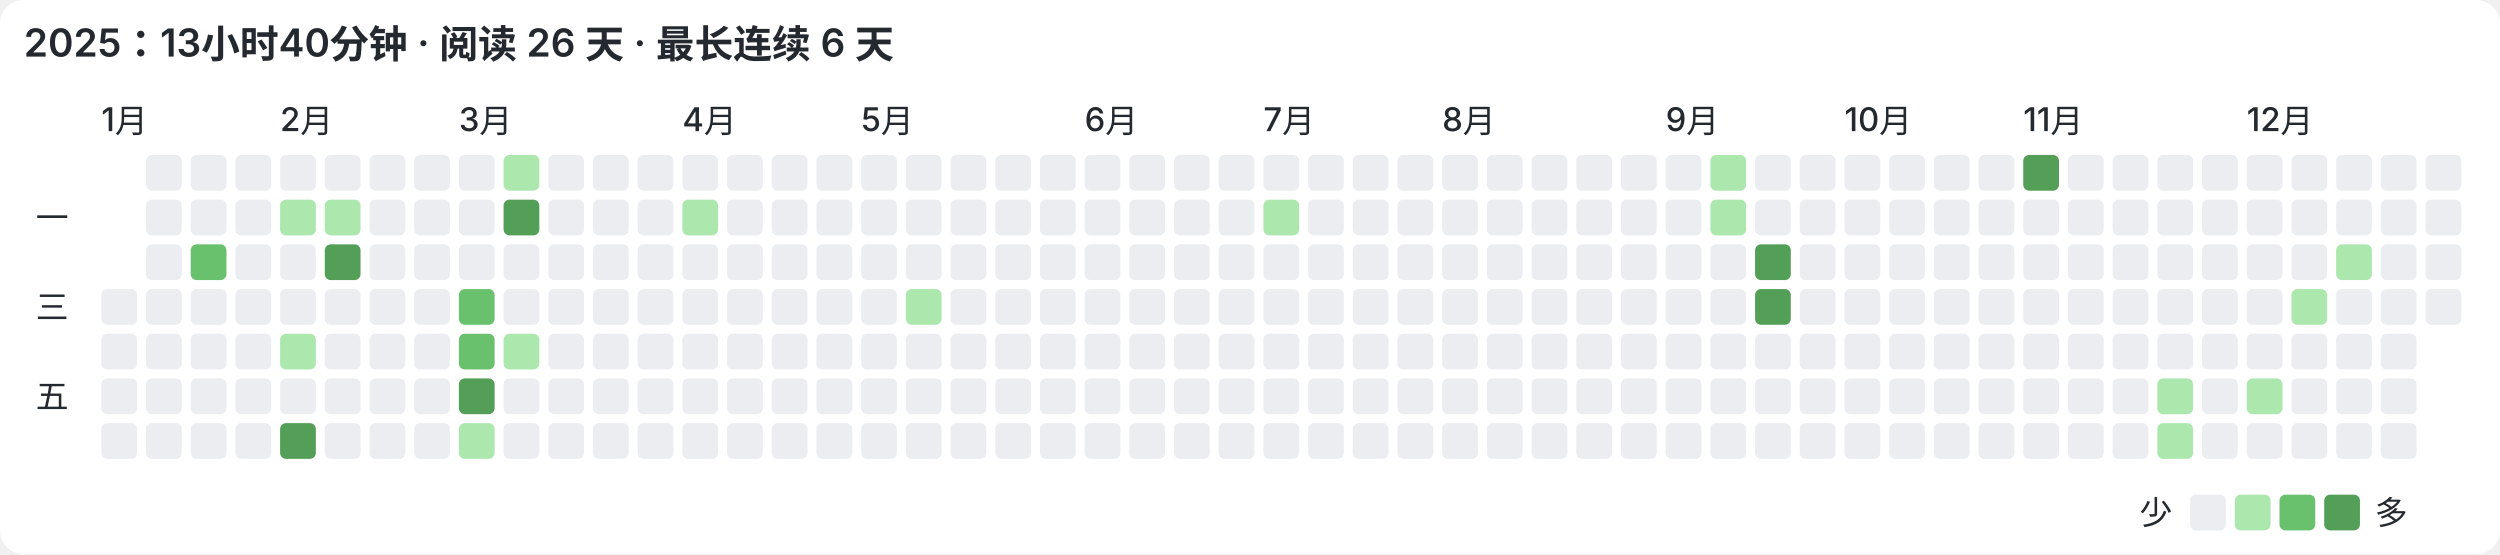
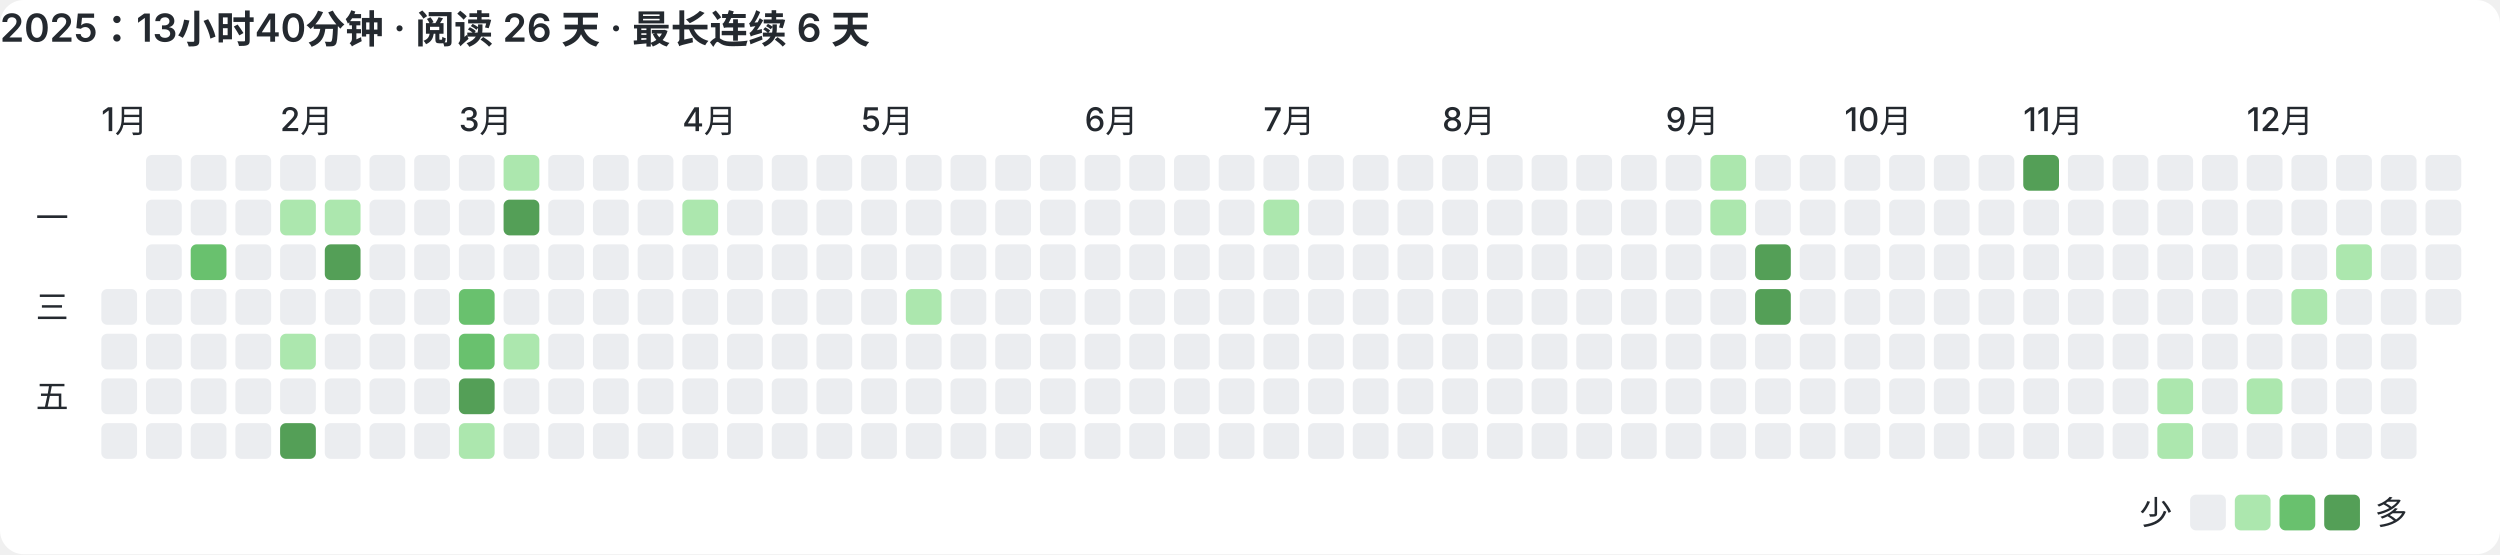
<svg xmlns="http://www.w3.org/2000/svg" width="100%" viewBox="0 0 839 186" preserveAspectRatio="xMinYMin meet" style="display:block;max-width:100%;height:auto" role="img" data-summary="2025：13小时40分钟  ·  阅读 26 天  ·  最长连续 6 天" aria-label="微信读书 · 2025">
  <rect width="100%" height="100%" rx="8" fill="#ffffff" />
  <style>
.label{font:500 11px "PingFang SC","Microsoft YaHei",-apple-system,BlinkMacSystemFont,"Segoe UI",sans-serif}
.summary{font:600 13px "PingFang SC","Microsoft YaHei",-apple-system,BlinkMacSystemFont,"Segoe UI",sans-serif}
</style>
-   <text class="summary" x="8" y="19" fill="#24292f">2025：13小时40分钟  ·  阅读 26 天  ·  最长连续 6 天</text>
+   <text class="summary" x="0" y="14" fill="#24292f">2025：13小时40分钟  ·  阅读 26 天  ·  最长连续 6 天</text>
  <text class="label" x="34" y="44" fill="#24292f">1月</text>
  <text class="label" x="94" y="44" fill="#24292f">2月</text>
  <text class="label" x="154" y="44" fill="#24292f">3月</text>
  <text class="label" x="229" y="44" fill="#24292f">4月</text>
  <text class="label" x="289" y="44" fill="#24292f">5月</text>
  <text class="label" x="364" y="44" fill="#24292f">6月</text>
  <text class="label" x="424" y="44" fill="#24292f">7月</text>
  <text class="label" x="484" y="44" fill="#24292f">8月</text>
  <text class="label" x="559" y="44" fill="#24292f">9月</text>
  <text class="label" x="619" y="44" fill="#24292f">10月</text>
  <text class="label" x="679" y="44" fill="#24292f">11月</text>
  <text class="label" x="754" y="44" fill="#24292f">12月</text>
  <text class="label" x="12" y="77" fill="#24292f">一</text>
  <text class="label" x="12" y="107" fill="#24292f">三</text>
  <text class="label" x="12" y="137" fill="#24292f">五</text>
  <rect x="34" y="97" width="12" height="12" rx="2" fill="#ebedf0" data-date="2025-01-01" data-seconds="0">
</rect>
  <rect x="34" y="112" width="12" height="12" rx="2" fill="#ebedf0" data-date="2025-01-02" data-seconds="0">
</rect>
  <rect x="34" y="127" width="12" height="12" rx="2" fill="#ebedf0" data-date="2025-01-03" data-seconds="0">
</rect>
  <rect x="34" y="142" width="12" height="12" rx="2" fill="#ebedf0" data-date="2025-01-04" data-seconds="0">
</rect>
  <rect x="49" y="52" width="12" height="12" rx="2" fill="#ebedf0" data-date="2025-01-05" data-seconds="0">
</rect>
  <rect x="49" y="67" width="12" height="12" rx="2" fill="#ebedf0" data-date="2025-01-06" data-seconds="0">
</rect>
  <rect x="49" y="82" width="12" height="12" rx="2" fill="#ebedf0" data-date="2025-01-07" data-seconds="0">
</rect>
  <rect x="49" y="97" width="12" height="12" rx="2" fill="#ebedf0" data-date="2025-01-08" data-seconds="0">
</rect>
  <rect x="49" y="112" width="12" height="12" rx="2" fill="#ebedf0" data-date="2025-01-09" data-seconds="0">
</rect>
  <rect x="49" y="127" width="12" height="12" rx="2" fill="#ebedf0" data-date="2025-01-10" data-seconds="0">
</rect>
  <rect x="49" y="142" width="12" height="12" rx="2" fill="#ebedf0" data-date="2025-01-11" data-seconds="0">
</rect>
  <rect x="64" y="52" width="12" height="12" rx="2" fill="#ebedf0" data-date="2025-01-12" data-seconds="0">
</rect>
  <rect x="64" y="67" width="12" height="12" rx="2" fill="#ebedf0" data-date="2025-01-13" data-seconds="0">
</rect>
  <rect x="64" y="82" width="12" height="12" rx="2" fill="#69c16e" data-date="2025-01-14" data-seconds="1219">
</rect>
  <rect x="64" y="97" width="12" height="12" rx="2" fill="#ebedf0" data-date="2025-01-15" data-seconds="0">
</rect>
  <rect x="64" y="112" width="12" height="12" rx="2" fill="#ebedf0" data-date="2025-01-16" data-seconds="0">
</rect>
  <rect x="64" y="127" width="12" height="12" rx="2" fill="#ebedf0" data-date="2025-01-17" data-seconds="0">
</rect>
  <rect x="64" y="142" width="12" height="12" rx="2" fill="#ebedf0" data-date="2025-01-18" data-seconds="0">
</rect>
  <rect x="79" y="52" width="12" height="12" rx="2" fill="#ebedf0" data-date="2025-01-19" data-seconds="0">
</rect>
  <rect x="79" y="67" width="12" height="12" rx="2" fill="#ebedf0" data-date="2025-01-20" data-seconds="0">
</rect>
  <rect x="79" y="82" width="12" height="12" rx="2" fill="#ebedf0" data-date="2025-01-21" data-seconds="0">
</rect>
  <rect x="79" y="97" width="12" height="12" rx="2" fill="#ebedf0" data-date="2025-01-22" data-seconds="0">
</rect>
  <rect x="79" y="112" width="12" height="12" rx="2" fill="#ebedf0" data-date="2025-01-23" data-seconds="0">
</rect>
  <rect x="79" y="127" width="12" height="12" rx="2" fill="#ebedf0" data-date="2025-01-24" data-seconds="0">
</rect>
  <rect x="79" y="142" width="12" height="12" rx="2" fill="#ebedf0" data-date="2025-01-25" data-seconds="0">
</rect>
  <rect x="94" y="52" width="12" height="12" rx="2" fill="#ebedf0" data-date="2025-01-26" data-seconds="0">
</rect>
  <rect x="94" y="67" width="12" height="12" rx="2" fill="#ace7ae" data-date="2025-01-27" data-seconds="70">
</rect>
  <rect x="94" y="82" width="12" height="12" rx="2" fill="#ebedf0" data-date="2025-01-28" data-seconds="0">
</rect>
  <rect x="94" y="97" width="12" height="12" rx="2" fill="#ebedf0" data-date="2025-01-29" data-seconds="0">
</rect>
  <rect x="94" y="112" width="12" height="12" rx="2" fill="#ace7ae" data-date="2025-01-30" data-seconds="32">
</rect>
  <rect x="94" y="127" width="12" height="12" rx="2" fill="#ebedf0" data-date="2025-01-31" data-seconds="0">
</rect>
  <rect x="94" y="142" width="12" height="12" rx="2" fill="#549f57" data-date="2025-02-01" data-seconds="2675">
</rect>
  <rect x="109" y="52" width="12" height="12" rx="2" fill="#ebedf0" data-date="2025-02-02" data-seconds="0">
</rect>
  <rect x="109" y="67" width="12" height="12" rx="2" fill="#ace7ae" data-date="2025-02-03" data-seconds="21">
</rect>
  <rect x="109" y="82" width="12" height="12" rx="2" fill="#549f57" data-date="2025-02-04" data-seconds="1897">
</rect>
  <rect x="109" y="97" width="12" height="12" rx="2" fill="#ebedf0" data-date="2025-02-05" data-seconds="0">
</rect>
  <rect x="109" y="112" width="12" height="12" rx="2" fill="#ebedf0" data-date="2025-02-06" data-seconds="0">
</rect>
  <rect x="109" y="127" width="12" height="12" rx="2" fill="#ebedf0" data-date="2025-02-07" data-seconds="0">
</rect>
  <rect x="109" y="142" width="12" height="12" rx="2" fill="#ebedf0" data-date="2025-02-08" data-seconds="0">
</rect>
  <rect x="124" y="52" width="12" height="12" rx="2" fill="#ebedf0" data-date="2025-02-09" data-seconds="0">
</rect>
  <rect x="124" y="67" width="12" height="12" rx="2" fill="#ebedf0" data-date="2025-02-10" data-seconds="0">
</rect>
  <rect x="124" y="82" width="12" height="12" rx="2" fill="#ebedf0" data-date="2025-02-11" data-seconds="0">
</rect>
  <rect x="124" y="97" width="12" height="12" rx="2" fill="#ebedf0" data-date="2025-02-12" data-seconds="0">
</rect>
  <rect x="124" y="112" width="12" height="12" rx="2" fill="#ebedf0" data-date="2025-02-13" data-seconds="0">
</rect>
  <rect x="124" y="127" width="12" height="12" rx="2" fill="#ebedf0" data-date="2025-02-14" data-seconds="0">
</rect>
  <rect x="124" y="142" width="12" height="12" rx="2" fill="#ebedf0" data-date="2025-02-15" data-seconds="0">
</rect>
  <rect x="139" y="52" width="12" height="12" rx="2" fill="#ebedf0" data-date="2025-02-16" data-seconds="0">
</rect>
  <rect x="139" y="67" width="12" height="12" rx="2" fill="#ebedf0" data-date="2025-02-17" data-seconds="0">
</rect>
  <rect x="139" y="82" width="12" height="12" rx="2" fill="#ebedf0" data-date="2025-02-18" data-seconds="0">
</rect>
  <rect x="139" y="97" width="12" height="12" rx="2" fill="#ebedf0" data-date="2025-02-19" data-seconds="0">
</rect>
  <rect x="139" y="112" width="12" height="12" rx="2" fill="#ebedf0" data-date="2025-02-20" data-seconds="0">
</rect>
  <rect x="139" y="127" width="12" height="12" rx="2" fill="#ebedf0" data-date="2025-02-21" data-seconds="0">
</rect>
  <rect x="139" y="142" width="12" height="12" rx="2" fill="#ebedf0" data-date="2025-02-22" data-seconds="0">
</rect>
  <rect x="154" y="52" width="12" height="12" rx="2" fill="#ebedf0" data-date="2025-02-23" data-seconds="0">
</rect>
  <rect x="154" y="67" width="12" height="12" rx="2" fill="#ebedf0" data-date="2025-02-24" data-seconds="0">
</rect>
  <rect x="154" y="82" width="12" height="12" rx="2" fill="#ebedf0" data-date="2025-02-25" data-seconds="0">
</rect>
  <rect x="154" y="97" width="12" height="12" rx="2" fill="#69c16e" data-date="2025-02-26" data-seconds="1454">
</rect>
  <rect x="154" y="112" width="12" height="12" rx="2" fill="#69c16e" data-date="2025-02-27" data-seconds="865">
</rect>
  <rect x="154" y="127" width="12" height="12" rx="2" fill="#549f57" data-date="2025-02-28" data-seconds="4339">
</rect>
  <rect x="154" y="142" width="12" height="12" rx="2" fill="#ace7ae" data-date="2025-03-01" data-seconds="10">
</rect>
  <rect x="169" y="52" width="12" height="12" rx="2" fill="#ace7ae" data-date="2025-03-02" data-seconds="4">
</rect>
  <rect x="169" y="67" width="12" height="12" rx="2" fill="#549f57" data-date="2025-03-03" data-seconds="3177">
</rect>
  <rect x="169" y="82" width="12" height="12" rx="2" fill="#ebedf0" data-date="2025-03-04" data-seconds="0">
</rect>
  <rect x="169" y="97" width="12" height="12" rx="2" fill="#ebedf0" data-date="2025-03-05" data-seconds="0">
</rect>
  <rect x="169" y="112" width="12" height="12" rx="2" fill="#ace7ae" data-date="2025-03-06" data-seconds="66">
</rect>
  <rect x="169" y="127" width="12" height="12" rx="2" fill="#ebedf0" data-date="2025-03-07" data-seconds="0">
</rect>
  <rect x="169" y="142" width="12" height="12" rx="2" fill="#ebedf0" data-date="2025-03-08" data-seconds="0">
</rect>
  <rect x="184" y="52" width="12" height="12" rx="2" fill="#ebedf0" data-date="2025-03-09" data-seconds="0">
</rect>
  <rect x="184" y="67" width="12" height="12" rx="2" fill="#ebedf0" data-date="2025-03-10" data-seconds="0">
</rect>
  <rect x="184" y="82" width="12" height="12" rx="2" fill="#ebedf0" data-date="2025-03-11" data-seconds="0">
</rect>
  <rect x="184" y="97" width="12" height="12" rx="2" fill="#ebedf0" data-date="2025-03-12" data-seconds="0">
</rect>
  <rect x="184" y="112" width="12" height="12" rx="2" fill="#ebedf0" data-date="2025-03-13" data-seconds="0">
</rect>
  <rect x="184" y="127" width="12" height="12" rx="2" fill="#ebedf0" data-date="2025-03-14" data-seconds="0">
</rect>
  <rect x="184" y="142" width="12" height="12" rx="2" fill="#ebedf0" data-date="2025-03-15" data-seconds="0">
</rect>
  <rect x="199" y="52" width="12" height="12" rx="2" fill="#ebedf0" data-date="2025-03-16" data-seconds="0">
</rect>
  <rect x="199" y="67" width="12" height="12" rx="2" fill="#ebedf0" data-date="2025-03-17" data-seconds="0">
</rect>
  <rect x="199" y="82" width="12" height="12" rx="2" fill="#ebedf0" data-date="2025-03-18" data-seconds="0">
</rect>
  <rect x="199" y="97" width="12" height="12" rx="2" fill="#ebedf0" data-date="2025-03-19" data-seconds="0">
</rect>
  <rect x="199" y="112" width="12" height="12" rx="2" fill="#ebedf0" data-date="2025-03-20" data-seconds="0">
</rect>
  <rect x="199" y="127" width="12" height="12" rx="2" fill="#ebedf0" data-date="2025-03-21" data-seconds="0">
</rect>
  <rect x="199" y="142" width="12" height="12" rx="2" fill="#ebedf0" data-date="2025-03-22" data-seconds="0">
</rect>
  <rect x="214" y="52" width="12" height="12" rx="2" fill="#ebedf0" data-date="2025-03-23" data-seconds="0">
</rect>
  <rect x="214" y="67" width="12" height="12" rx="2" fill="#ebedf0" data-date="2025-03-24" data-seconds="0">
</rect>
  <rect x="214" y="82" width="12" height="12" rx="2" fill="#ebedf0" data-date="2025-03-25" data-seconds="0">
</rect>
  <rect x="214" y="97" width="12" height="12" rx="2" fill="#ebedf0" data-date="2025-03-26" data-seconds="0">
</rect>
  <rect x="214" y="112" width="12" height="12" rx="2" fill="#ebedf0" data-date="2025-03-27" data-seconds="0">
</rect>
  <rect x="214" y="127" width="12" height="12" rx="2" fill="#ebedf0" data-date="2025-03-28" data-seconds="0">
</rect>
  <rect x="214" y="142" width="12" height="12" rx="2" fill="#ebedf0" data-date="2025-03-29" data-seconds="0">
</rect>
  <rect x="229" y="52" width="12" height="12" rx="2" fill="#ebedf0" data-date="2025-03-30" data-seconds="0">
</rect>
  <rect x="229" y="67" width="12" height="12" rx="2" fill="#ace7ae" data-date="2025-03-31" data-seconds="29">
</rect>
  <rect x="229" y="82" width="12" height="12" rx="2" fill="#ebedf0" data-date="2025-04-01" data-seconds="0">
</rect>
  <rect x="229" y="97" width="12" height="12" rx="2" fill="#ebedf0" data-date="2025-04-02" data-seconds="0">
</rect>
  <rect x="229" y="112" width="12" height="12" rx="2" fill="#ebedf0" data-date="2025-04-03" data-seconds="0">
</rect>
  <rect x="229" y="127" width="12" height="12" rx="2" fill="#ebedf0" data-date="2025-04-04" data-seconds="0">
</rect>
  <rect x="229" y="142" width="12" height="12" rx="2" fill="#ebedf0" data-date="2025-04-05" data-seconds="0">
</rect>
  <rect x="244" y="52" width="12" height="12" rx="2" fill="#ebedf0" data-date="2025-04-06" data-seconds="0">
</rect>
  <rect x="244" y="67" width="12" height="12" rx="2" fill="#ebedf0" data-date="2025-04-07" data-seconds="0">
</rect>
  <rect x="244" y="82" width="12" height="12" rx="2" fill="#ebedf0" data-date="2025-04-08" data-seconds="0">
</rect>
  <rect x="244" y="97" width="12" height="12" rx="2" fill="#ebedf0" data-date="2025-04-09" data-seconds="0">
</rect>
  <rect x="244" y="112" width="12" height="12" rx="2" fill="#ebedf0" data-date="2025-04-10" data-seconds="0">
</rect>
  <rect x="244" y="127" width="12" height="12" rx="2" fill="#ebedf0" data-date="2025-04-11" data-seconds="0">
</rect>
  <rect x="244" y="142" width="12" height="12" rx="2" fill="#ebedf0" data-date="2025-04-12" data-seconds="0">
</rect>
  <rect x="259" y="52" width="12" height="12" rx="2" fill="#ebedf0" data-date="2025-04-13" data-seconds="0">
</rect>
  <rect x="259" y="67" width="12" height="12" rx="2" fill="#ebedf0" data-date="2025-04-14" data-seconds="0">
</rect>
  <rect x="259" y="82" width="12" height="12" rx="2" fill="#ebedf0" data-date="2025-04-15" data-seconds="0">
</rect>
  <rect x="259" y="97" width="12" height="12" rx="2" fill="#ebedf0" data-date="2025-04-16" data-seconds="0">
</rect>
  <rect x="259" y="112" width="12" height="12" rx="2" fill="#ebedf0" data-date="2025-04-17" data-seconds="0">
</rect>
  <rect x="259" y="127" width="12" height="12" rx="2" fill="#ebedf0" data-date="2025-04-18" data-seconds="0">
</rect>
  <rect x="259" y="142" width="12" height="12" rx="2" fill="#ebedf0" data-date="2025-04-19" data-seconds="0">
</rect>
  <rect x="274" y="52" width="12" height="12" rx="2" fill="#ebedf0" data-date="2025-04-20" data-seconds="0">
</rect>
  <rect x="274" y="67" width="12" height="12" rx="2" fill="#ebedf0" data-date="2025-04-21" data-seconds="0">
</rect>
  <rect x="274" y="82" width="12" height="12" rx="2" fill="#ebedf0" data-date="2025-04-22" data-seconds="0">
</rect>
  <rect x="274" y="97" width="12" height="12" rx="2" fill="#ebedf0" data-date="2025-04-23" data-seconds="0">
</rect>
  <rect x="274" y="112" width="12" height="12" rx="2" fill="#ebedf0" data-date="2025-04-24" data-seconds="0">
</rect>
  <rect x="274" y="127" width="12" height="12" rx="2" fill="#ebedf0" data-date="2025-04-25" data-seconds="0">
</rect>
  <rect x="274" y="142" width="12" height="12" rx="2" fill="#ebedf0" data-date="2025-04-26" data-seconds="0">
</rect>
  <rect x="289" y="52" width="12" height="12" rx="2" fill="#ebedf0" data-date="2025-04-27" data-seconds="0">
</rect>
  <rect x="289" y="67" width="12" height="12" rx="2" fill="#ebedf0" data-date="2025-04-28" data-seconds="0">
</rect>
  <rect x="289" y="82" width="12" height="12" rx="2" fill="#ebedf0" data-date="2025-04-29" data-seconds="0">
</rect>
  <rect x="289" y="97" width="12" height="12" rx="2" fill="#ebedf0" data-date="2025-04-30" data-seconds="0">
</rect>
  <rect x="289" y="112" width="12" height="12" rx="2" fill="#ebedf0" data-date="2025-05-01" data-seconds="0">
</rect>
  <rect x="289" y="127" width="12" height="12" rx="2" fill="#ebedf0" data-date="2025-05-02" data-seconds="0">
</rect>
  <rect x="289" y="142" width="12" height="12" rx="2" fill="#ebedf0" data-date="2025-05-03" data-seconds="0">
</rect>
  <rect x="304" y="52" width="12" height="12" rx="2" fill="#ebedf0" data-date="2025-05-04" data-seconds="0">
</rect>
  <rect x="304" y="67" width="12" height="12" rx="2" fill="#ebedf0" data-date="2025-05-05" data-seconds="0">
</rect>
  <rect x="304" y="82" width="12" height="12" rx="2" fill="#ebedf0" data-date="2025-05-06" data-seconds="0">
</rect>
  <rect x="304" y="97" width="12" height="12" rx="2" fill="#ace7ae" data-date="2025-05-07" data-seconds="5">
</rect>
  <rect x="304" y="112" width="12" height="12" rx="2" fill="#ebedf0" data-date="2025-05-08" data-seconds="0">
</rect>
  <rect x="304" y="127" width="12" height="12" rx="2" fill="#ebedf0" data-date="2025-05-09" data-seconds="0">
</rect>
  <rect x="304" y="142" width="12" height="12" rx="2" fill="#ebedf0" data-date="2025-05-10" data-seconds="0">
</rect>
  <rect x="319" y="52" width="12" height="12" rx="2" fill="#ebedf0" data-date="2025-05-11" data-seconds="0">
</rect>
  <rect x="319" y="67" width="12" height="12" rx="2" fill="#ebedf0" data-date="2025-05-12" data-seconds="0">
</rect>
  <rect x="319" y="82" width="12" height="12" rx="2" fill="#ebedf0" data-date="2025-05-13" data-seconds="0">
</rect>
  <rect x="319" y="97" width="12" height="12" rx="2" fill="#ebedf0" data-date="2025-05-14" data-seconds="0">
</rect>
  <rect x="319" y="112" width="12" height="12" rx="2" fill="#ebedf0" data-date="2025-05-15" data-seconds="0">
</rect>
  <rect x="319" y="127" width="12" height="12" rx="2" fill="#ebedf0" data-date="2025-05-16" data-seconds="0">
</rect>
  <rect x="319" y="142" width="12" height="12" rx="2" fill="#ebedf0" data-date="2025-05-17" data-seconds="0">
</rect>
  <rect x="334" y="52" width="12" height="12" rx="2" fill="#ebedf0" data-date="2025-05-18" data-seconds="0">
</rect>
  <rect x="334" y="67" width="12" height="12" rx="2" fill="#ebedf0" data-date="2025-05-19" data-seconds="0">
</rect>
  <rect x="334" y="82" width="12" height="12" rx="2" fill="#ebedf0" data-date="2025-05-20" data-seconds="0">
</rect>
  <rect x="334" y="97" width="12" height="12" rx="2" fill="#ebedf0" data-date="2025-05-21" data-seconds="0">
</rect>
  <rect x="334" y="112" width="12" height="12" rx="2" fill="#ebedf0" data-date="2025-05-22" data-seconds="0">
</rect>
  <rect x="334" y="127" width="12" height="12" rx="2" fill="#ebedf0" data-date="2025-05-23" data-seconds="0">
</rect>
  <rect x="334" y="142" width="12" height="12" rx="2" fill="#ebedf0" data-date="2025-05-24" data-seconds="0">
</rect>
  <rect x="349" y="52" width="12" height="12" rx="2" fill="#ebedf0" data-date="2025-05-25" data-seconds="0">
</rect>
  <rect x="349" y="67" width="12" height="12" rx="2" fill="#ebedf0" data-date="2025-05-26" data-seconds="0">
</rect>
  <rect x="349" y="82" width="12" height="12" rx="2" fill="#ebedf0" data-date="2025-05-27" data-seconds="0">
</rect>
  <rect x="349" y="97" width="12" height="12" rx="2" fill="#ebedf0" data-date="2025-05-28" data-seconds="0">
</rect>
  <rect x="349" y="112" width="12" height="12" rx="2" fill="#ebedf0" data-date="2025-05-29" data-seconds="0">
</rect>
  <rect x="349" y="127" width="12" height="12" rx="2" fill="#ebedf0" data-date="2025-05-30" data-seconds="0">
</rect>
  <rect x="349" y="142" width="12" height="12" rx="2" fill="#ebedf0" data-date="2025-05-31" data-seconds="0">
</rect>
  <rect x="364" y="52" width="12" height="12" rx="2" fill="#ebedf0" data-date="2025-06-01" data-seconds="0">
</rect>
  <rect x="364" y="67" width="12" height="12" rx="2" fill="#ebedf0" data-date="2025-06-02" data-seconds="0">
</rect>
  <rect x="364" y="82" width="12" height="12" rx="2" fill="#ebedf0" data-date="2025-06-03" data-seconds="0">
</rect>
  <rect x="364" y="97" width="12" height="12" rx="2" fill="#ebedf0" data-date="2025-06-04" data-seconds="0">
</rect>
  <rect x="364" y="112" width="12" height="12" rx="2" fill="#ebedf0" data-date="2025-06-05" data-seconds="0">
</rect>
  <rect x="364" y="127" width="12" height="12" rx="2" fill="#ebedf0" data-date="2025-06-06" data-seconds="0">
</rect>
  <rect x="364" y="142" width="12" height="12" rx="2" fill="#ebedf0" data-date="2025-06-07" data-seconds="0">
</rect>
  <rect x="379" y="52" width="12" height="12" rx="2" fill="#ebedf0" data-date="2025-06-08" data-seconds="0">
</rect>
  <rect x="379" y="67" width="12" height="12" rx="2" fill="#ebedf0" data-date="2025-06-09" data-seconds="0">
</rect>
  <rect x="379" y="82" width="12" height="12" rx="2" fill="#ebedf0" data-date="2025-06-10" data-seconds="0">
</rect>
  <rect x="379" y="97" width="12" height="12" rx="2" fill="#ebedf0" data-date="2025-06-11" data-seconds="0">
</rect>
  <rect x="379" y="112" width="12" height="12" rx="2" fill="#ebedf0" data-date="2025-06-12" data-seconds="0">
</rect>
  <rect x="379" y="127" width="12" height="12" rx="2" fill="#ebedf0" data-date="2025-06-13" data-seconds="0">
</rect>
  <rect x="379" y="142" width="12" height="12" rx="2" fill="#ebedf0" data-date="2025-06-14" data-seconds="0">
</rect>
  <rect x="394" y="52" width="12" height="12" rx="2" fill="#ebedf0" data-date="2025-06-15" data-seconds="0">
</rect>
  <rect x="394" y="67" width="12" height="12" rx="2" fill="#ebedf0" data-date="2025-06-16" data-seconds="0">
</rect>
  <rect x="394" y="82" width="12" height="12" rx="2" fill="#ebedf0" data-date="2025-06-17" data-seconds="0">
</rect>
  <rect x="394" y="97" width="12" height="12" rx="2" fill="#ebedf0" data-date="2025-06-18" data-seconds="0">
</rect>
  <rect x="394" y="112" width="12" height="12" rx="2" fill="#ebedf0" data-date="2025-06-19" data-seconds="0">
</rect>
  <rect x="394" y="127" width="12" height="12" rx="2" fill="#ebedf0" data-date="2025-06-20" data-seconds="0">
</rect>
  <rect x="394" y="142" width="12" height="12" rx="2" fill="#ebedf0" data-date="2025-06-21" data-seconds="0">
</rect>
  <rect x="409" y="52" width="12" height="12" rx="2" fill="#ebedf0" data-date="2025-06-22" data-seconds="0">
</rect>
  <rect x="409" y="67" width="12" height="12" rx="2" fill="#ebedf0" data-date="2025-06-23" data-seconds="0">
</rect>
  <rect x="409" y="82" width="12" height="12" rx="2" fill="#ebedf0" data-date="2025-06-24" data-seconds="0">
</rect>
  <rect x="409" y="97" width="12" height="12" rx="2" fill="#ebedf0" data-date="2025-06-25" data-seconds="0">
</rect>
  <rect x="409" y="112" width="12" height="12" rx="2" fill="#ebedf0" data-date="2025-06-26" data-seconds="0">
</rect>
  <rect x="409" y="127" width="12" height="12" rx="2" fill="#ebedf0" data-date="2025-06-27" data-seconds="0">
</rect>
  <rect x="409" y="142" width="12" height="12" rx="2" fill="#ebedf0" data-date="2025-06-28" data-seconds="0">
</rect>
  <rect x="424" y="52" width="12" height="12" rx="2" fill="#ebedf0" data-date="2025-06-29" data-seconds="0">
</rect>
  <rect x="424" y="67" width="12" height="12" rx="2" fill="#ace7ae" data-date="2025-06-30" data-seconds="138">
</rect>
  <rect x="424" y="82" width="12" height="12" rx="2" fill="#ebedf0" data-date="2025-07-01" data-seconds="0">
</rect>
  <rect x="424" y="97" width="12" height="12" rx="2" fill="#ebedf0" data-date="2025-07-02" data-seconds="0">
</rect>
  <rect x="424" y="112" width="12" height="12" rx="2" fill="#ebedf0" data-date="2025-07-03" data-seconds="0">
</rect>
  <rect x="424" y="127" width="12" height="12" rx="2" fill="#ebedf0" data-date="2025-07-04" data-seconds="0">
</rect>
  <rect x="424" y="142" width="12" height="12" rx="2" fill="#ebedf0" data-date="2025-07-05" data-seconds="0">
</rect>
  <rect x="439" y="52" width="12" height="12" rx="2" fill="#ebedf0" data-date="2025-07-06" data-seconds="0">
</rect>
  <rect x="439" y="67" width="12" height="12" rx="2" fill="#ebedf0" data-date="2025-07-07" data-seconds="0">
</rect>
  <rect x="439" y="82" width="12" height="12" rx="2" fill="#ebedf0" data-date="2025-07-08" data-seconds="0">
</rect>
  <rect x="439" y="97" width="12" height="12" rx="2" fill="#ebedf0" data-date="2025-07-09" data-seconds="0">
</rect>
  <rect x="439" y="112" width="12" height="12" rx="2" fill="#ebedf0" data-date="2025-07-10" data-seconds="0">
</rect>
  <rect x="439" y="127" width="12" height="12" rx="2" fill="#ebedf0" data-date="2025-07-11" data-seconds="0">
</rect>
  <rect x="439" y="142" width="12" height="12" rx="2" fill="#ebedf0" data-date="2025-07-12" data-seconds="0">
</rect>
  <rect x="454" y="52" width="12" height="12" rx="2" fill="#ebedf0" data-date="2025-07-13" data-seconds="0">
</rect>
  <rect x="454" y="67" width="12" height="12" rx="2" fill="#ebedf0" data-date="2025-07-14" data-seconds="0">
</rect>
  <rect x="454" y="82" width="12" height="12" rx="2" fill="#ebedf0" data-date="2025-07-15" data-seconds="0">
</rect>
  <rect x="454" y="97" width="12" height="12" rx="2" fill="#ebedf0" data-date="2025-07-16" data-seconds="0">
</rect>
  <rect x="454" y="112" width="12" height="12" rx="2" fill="#ebedf0" data-date="2025-07-17" data-seconds="0">
</rect>
  <rect x="454" y="127" width="12" height="12" rx="2" fill="#ebedf0" data-date="2025-07-18" data-seconds="0">
</rect>
  <rect x="454" y="142" width="12" height="12" rx="2" fill="#ebedf0" data-date="2025-07-19" data-seconds="0">
</rect>
  <rect x="469" y="52" width="12" height="12" rx="2" fill="#ebedf0" data-date="2025-07-20" data-seconds="0">
</rect>
  <rect x="469" y="67" width="12" height="12" rx="2" fill="#ebedf0" data-date="2025-07-21" data-seconds="0">
</rect>
  <rect x="469" y="82" width="12" height="12" rx="2" fill="#ebedf0" data-date="2025-07-22" data-seconds="0">
</rect>
  <rect x="469" y="97" width="12" height="12" rx="2" fill="#ebedf0" data-date="2025-07-23" data-seconds="0">
</rect>
  <rect x="469" y="112" width="12" height="12" rx="2" fill="#ebedf0" data-date="2025-07-24" data-seconds="0">
</rect>
  <rect x="469" y="127" width="12" height="12" rx="2" fill="#ebedf0" data-date="2025-07-25" data-seconds="0">
</rect>
  <rect x="469" y="142" width="12" height="12" rx="2" fill="#ebedf0" data-date="2025-07-26" data-seconds="0">
</rect>
  <rect x="484" y="52" width="12" height="12" rx="2" fill="#ebedf0" data-date="2025-07-27" data-seconds="0">
</rect>
  <rect x="484" y="67" width="12" height="12" rx="2" fill="#ebedf0" data-date="2025-07-28" data-seconds="0">
</rect>
  <rect x="484" y="82" width="12" height="12" rx="2" fill="#ebedf0" data-date="2025-07-29" data-seconds="0">
</rect>
  <rect x="484" y="97" width="12" height="12" rx="2" fill="#ebedf0" data-date="2025-07-30" data-seconds="0">
</rect>
  <rect x="484" y="112" width="12" height="12" rx="2" fill="#ebedf0" data-date="2025-07-31" data-seconds="0">
</rect>
  <rect x="484" y="127" width="12" height="12" rx="2" fill="#ebedf0" data-date="2025-08-01" data-seconds="0">
</rect>
  <rect x="484" y="142" width="12" height="12" rx="2" fill="#ebedf0" data-date="2025-08-02" data-seconds="0">
</rect>
  <rect x="499" y="52" width="12" height="12" rx="2" fill="#ebedf0" data-date="2025-08-03" data-seconds="0">
</rect>
  <rect x="499" y="67" width="12" height="12" rx="2" fill="#ebedf0" data-date="2025-08-04" data-seconds="0">
</rect>
  <rect x="499" y="82" width="12" height="12" rx="2" fill="#ebedf0" data-date="2025-08-05" data-seconds="0">
</rect>
  <rect x="499" y="97" width="12" height="12" rx="2" fill="#ebedf0" data-date="2025-08-06" data-seconds="0">
</rect>
  <rect x="499" y="112" width="12" height="12" rx="2" fill="#ebedf0" data-date="2025-08-07" data-seconds="0">
</rect>
  <rect x="499" y="127" width="12" height="12" rx="2" fill="#ebedf0" data-date="2025-08-08" data-seconds="0">
</rect>
  <rect x="499" y="142" width="12" height="12" rx="2" fill="#ebedf0" data-date="2025-08-09" data-seconds="0">
</rect>
  <rect x="514" y="52" width="12" height="12" rx="2" fill="#ebedf0" data-date="2025-08-10" data-seconds="0">
</rect>
  <rect x="514" y="67" width="12" height="12" rx="2" fill="#ebedf0" data-date="2025-08-11" data-seconds="0">
</rect>
  <rect x="514" y="82" width="12" height="12" rx="2" fill="#ebedf0" data-date="2025-08-12" data-seconds="0">
</rect>
  <rect x="514" y="97" width="12" height="12" rx="2" fill="#ebedf0" data-date="2025-08-13" data-seconds="0">
</rect>
  <rect x="514" y="112" width="12" height="12" rx="2" fill="#ebedf0" data-date="2025-08-14" data-seconds="0">
</rect>
  <rect x="514" y="127" width="12" height="12" rx="2" fill="#ebedf0" data-date="2025-08-15" data-seconds="0">
</rect>
  <rect x="514" y="142" width="12" height="12" rx="2" fill="#ebedf0" data-date="2025-08-16" data-seconds="0">
</rect>
  <rect x="529" y="52" width="12" height="12" rx="2" fill="#ebedf0" data-date="2025-08-17" data-seconds="0">
</rect>
  <rect x="529" y="67" width="12" height="12" rx="2" fill="#ebedf0" data-date="2025-08-18" data-seconds="0">
</rect>
  <rect x="529" y="82" width="12" height="12" rx="2" fill="#ebedf0" data-date="2025-08-19" data-seconds="0">
</rect>
  <rect x="529" y="97" width="12" height="12" rx="2" fill="#ebedf0" data-date="2025-08-20" data-seconds="0">
</rect>
  <rect x="529" y="112" width="12" height="12" rx="2" fill="#ebedf0" data-date="2025-08-21" data-seconds="0">
</rect>
  <rect x="529" y="127" width="12" height="12" rx="2" fill="#ebedf0" data-date="2025-08-22" data-seconds="0">
</rect>
  <rect x="529" y="142" width="12" height="12" rx="2" fill="#ebedf0" data-date="2025-08-23" data-seconds="0">
</rect>
  <rect x="544" y="52" width="12" height="12" rx="2" fill="#ebedf0" data-date="2025-08-24" data-seconds="0">
</rect>
  <rect x="544" y="67" width="12" height="12" rx="2" fill="#ebedf0" data-date="2025-08-25" data-seconds="0">
</rect>
  <rect x="544" y="82" width="12" height="12" rx="2" fill="#ebedf0" data-date="2025-08-26" data-seconds="0">
</rect>
  <rect x="544" y="97" width="12" height="12" rx="2" fill="#ebedf0" data-date="2025-08-27" data-seconds="0">
</rect>
  <rect x="544" y="112" width="12" height="12" rx="2" fill="#ebedf0" data-date="2025-08-28" data-seconds="0">
</rect>
  <rect x="544" y="127" width="12" height="12" rx="2" fill="#ebedf0" data-date="2025-08-29" data-seconds="0">
</rect>
  <rect x="544" y="142" width="12" height="12" rx="2" fill="#ebedf0" data-date="2025-08-30" data-seconds="0">
</rect>
  <rect x="559" y="52" width="12" height="12" rx="2" fill="#ebedf0" data-date="2025-08-31" data-seconds="0">
</rect>
  <rect x="559" y="67" width="12" height="12" rx="2" fill="#ebedf0" data-date="2025-09-01" data-seconds="0">
</rect>
  <rect x="559" y="82" width="12" height="12" rx="2" fill="#ebedf0" data-date="2025-09-02" data-seconds="0">
</rect>
  <rect x="559" y="97" width="12" height="12" rx="2" fill="#ebedf0" data-date="2025-09-03" data-seconds="0">
</rect>
  <rect x="559" y="112" width="12" height="12" rx="2" fill="#ebedf0" data-date="2025-09-04" data-seconds="0">
</rect>
  <rect x="559" y="127" width="12" height="12" rx="2" fill="#ebedf0" data-date="2025-09-05" data-seconds="0">
</rect>
  <rect x="559" y="142" width="12" height="12" rx="2" fill="#ebedf0" data-date="2025-09-06" data-seconds="0">
</rect>
  <rect x="574" y="52" width="12" height="12" rx="2" fill="#ace7ae" data-date="2025-09-07" data-seconds="52">
</rect>
  <rect x="574" y="67" width="12" height="12" rx="2" fill="#ace7ae" data-date="2025-09-08" data-seconds="180">
</rect>
  <rect x="574" y="82" width="12" height="12" rx="2" fill="#ebedf0" data-date="2025-09-09" data-seconds="0">
</rect>
  <rect x="574" y="97" width="12" height="12" rx="2" fill="#ebedf0" data-date="2025-09-10" data-seconds="0">
</rect>
  <rect x="574" y="112" width="12" height="12" rx="2" fill="#ebedf0" data-date="2025-09-11" data-seconds="0">
</rect>
  <rect x="574" y="127" width="12" height="12" rx="2" fill="#ebedf0" data-date="2025-09-12" data-seconds="0">
</rect>
  <rect x="574" y="142" width="12" height="12" rx="2" fill="#ebedf0" data-date="2025-09-13" data-seconds="0">
</rect>
  <rect x="589" y="52" width="12" height="12" rx="2" fill="#ebedf0" data-date="2025-09-14" data-seconds="0">
</rect>
  <rect x="589" y="67" width="12" height="12" rx="2" fill="#ebedf0" data-date="2025-09-15" data-seconds="0">
</rect>
  <rect x="589" y="82" width="12" height="12" rx="2" fill="#549f57" data-date="2025-09-16" data-seconds="4354">
</rect>
  <rect x="589" y="97" width="12" height="12" rx="2" fill="#549f57" data-date="2025-09-17" data-seconds="1891">
</rect>
  <rect x="589" y="112" width="12" height="12" rx="2" fill="#ebedf0" data-date="2025-09-18" data-seconds="0">
</rect>
  <rect x="589" y="127" width="12" height="12" rx="2" fill="#ebedf0" data-date="2025-09-19" data-seconds="0">
</rect>
  <rect x="589" y="142" width="12" height="12" rx="2" fill="#ebedf0" data-date="2025-09-20" data-seconds="0">
</rect>
  <rect x="604" y="52" width="12" height="12" rx="2" fill="#ebedf0" data-date="2025-09-21" data-seconds="0">
</rect>
  <rect x="604" y="67" width="12" height="12" rx="2" fill="#ebedf0" data-date="2025-09-22" data-seconds="0">
</rect>
  <rect x="604" y="82" width="12" height="12" rx="2" fill="#ebedf0" data-date="2025-09-23" data-seconds="0">
</rect>
  <rect x="604" y="97" width="12" height="12" rx="2" fill="#ebedf0" data-date="2025-09-24" data-seconds="0">
</rect>
  <rect x="604" y="112" width="12" height="12" rx="2" fill="#ebedf0" data-date="2025-09-25" data-seconds="0">
</rect>
  <rect x="604" y="127" width="12" height="12" rx="2" fill="#ebedf0" data-date="2025-09-26" data-seconds="0">
</rect>
  <rect x="604" y="142" width="12" height="12" rx="2" fill="#ebedf0" data-date="2025-09-27" data-seconds="0">
</rect>
  <rect x="619" y="52" width="12" height="12" rx="2" fill="#ebedf0" data-date="2025-09-28" data-seconds="0">
</rect>
  <rect x="619" y="67" width="12" height="12" rx="2" fill="#ebedf0" data-date="2025-09-29" data-seconds="0">
</rect>
  <rect x="619" y="82" width="12" height="12" rx="2" fill="#ebedf0" data-date="2025-09-30" data-seconds="0">
</rect>
  <rect x="619" y="97" width="12" height="12" rx="2" fill="#ebedf0" data-date="2025-10-01" data-seconds="0">
</rect>
  <rect x="619" y="112" width="12" height="12" rx="2" fill="#ebedf0" data-date="2025-10-02" data-seconds="0">
</rect>
  <rect x="619" y="127" width="12" height="12" rx="2" fill="#ebedf0" data-date="2025-10-03" data-seconds="0">
</rect>
  <rect x="619" y="142" width="12" height="12" rx="2" fill="#ebedf0" data-date="2025-10-04" data-seconds="0">
</rect>
  <rect x="634" y="52" width="12" height="12" rx="2" fill="#ebedf0" data-date="2025-10-05" data-seconds="0">
</rect>
  <rect x="634" y="67" width="12" height="12" rx="2" fill="#ebedf0" data-date="2025-10-06" data-seconds="0">
</rect>
  <rect x="634" y="82" width="12" height="12" rx="2" fill="#ebedf0" data-date="2025-10-07" data-seconds="0">
</rect>
  <rect x="634" y="97" width="12" height="12" rx="2" fill="#ebedf0" data-date="2025-10-08" data-seconds="0">
</rect>
  <rect x="634" y="112" width="12" height="12" rx="2" fill="#ebedf0" data-date="2025-10-09" data-seconds="0">
</rect>
  <rect x="634" y="127" width="12" height="12" rx="2" fill="#ebedf0" data-date="2025-10-10" data-seconds="0">
</rect>
  <rect x="634" y="142" width="12" height="12" rx="2" fill="#ebedf0" data-date="2025-10-11" data-seconds="0">
</rect>
  <rect x="649" y="52" width="12" height="12" rx="2" fill="#ebedf0" data-date="2025-10-12" data-seconds="0">
</rect>
  <rect x="649" y="67" width="12" height="12" rx="2" fill="#ebedf0" data-date="2025-10-13" data-seconds="0">
</rect>
  <rect x="649" y="82" width="12" height="12" rx="2" fill="#ebedf0" data-date="2025-10-14" data-seconds="0">
</rect>
  <rect x="649" y="97" width="12" height="12" rx="2" fill="#ebedf0" data-date="2025-10-15" data-seconds="0">
</rect>
  <rect x="649" y="112" width="12" height="12" rx="2" fill="#ebedf0" data-date="2025-10-16" data-seconds="0">
</rect>
  <rect x="649" y="127" width="12" height="12" rx="2" fill="#ebedf0" data-date="2025-10-17" data-seconds="0">
</rect>
  <rect x="649" y="142" width="12" height="12" rx="2" fill="#ebedf0" data-date="2025-10-18" data-seconds="0">
</rect>
  <rect x="664" y="52" width="12" height="12" rx="2" fill="#ebedf0" data-date="2025-10-19" data-seconds="0">
</rect>
  <rect x="664" y="67" width="12" height="12" rx="2" fill="#ebedf0" data-date="2025-10-20" data-seconds="0">
</rect>
  <rect x="664" y="82" width="12" height="12" rx="2" fill="#ebedf0" data-date="2025-10-21" data-seconds="0">
</rect>
  <rect x="664" y="97" width="12" height="12" rx="2" fill="#ebedf0" data-date="2025-10-22" data-seconds="0">
</rect>
  <rect x="664" y="112" width="12" height="12" rx="2" fill="#ebedf0" data-date="2025-10-23" data-seconds="0">
</rect>
  <rect x="664" y="127" width="12" height="12" rx="2" fill="#ebedf0" data-date="2025-10-24" data-seconds="0">
</rect>
  <rect x="664" y="142" width="12" height="12" rx="2" fill="#ebedf0" data-date="2025-10-25" data-seconds="0">
</rect>
  <rect x="679" y="52" width="12" height="12" rx="2" fill="#549f57" data-date="2025-10-26" data-seconds="25935">
</rect>
  <rect x="679" y="67" width="12" height="12" rx="2" fill="#ebedf0" data-date="2025-10-27" data-seconds="0">
</rect>
  <rect x="679" y="82" width="12" height="12" rx="2" fill="#ebedf0" data-date="2025-10-28" data-seconds="0">
</rect>
  <rect x="679" y="97" width="12" height="12" rx="2" fill="#ebedf0" data-date="2025-10-29" data-seconds="0">
</rect>
  <rect x="679" y="112" width="12" height="12" rx="2" fill="#ebedf0" data-date="2025-10-30" data-seconds="0">
</rect>
  <rect x="679" y="127" width="12" height="12" rx="2" fill="#ebedf0" data-date="2025-10-31" data-seconds="0">
</rect>
  <rect x="679" y="142" width="12" height="12" rx="2" fill="#ebedf0" data-date="2025-11-01" data-seconds="0">
</rect>
  <rect x="694" y="52" width="12" height="12" rx="2" fill="#ebedf0" data-date="2025-11-02" data-seconds="0">
</rect>
  <rect x="694" y="67" width="12" height="12" rx="2" fill="#ebedf0" data-date="2025-11-03" data-seconds="0">
</rect>
  <rect x="694" y="82" width="12" height="12" rx="2" fill="#ebedf0" data-date="2025-11-04" data-seconds="0">
</rect>
  <rect x="694" y="97" width="12" height="12" rx="2" fill="#ebedf0" data-date="2025-11-05" data-seconds="0">
</rect>
  <rect x="694" y="112" width="12" height="12" rx="2" fill="#ebedf0" data-date="2025-11-06" data-seconds="0">
</rect>
  <rect x="694" y="127" width="12" height="12" rx="2" fill="#ebedf0" data-date="2025-11-07" data-seconds="0">
</rect>
  <rect x="694" y="142" width="12" height="12" rx="2" fill="#ebedf0" data-date="2025-11-08" data-seconds="0">
</rect>
  <rect x="709" y="52" width="12" height="12" rx="2" fill="#ebedf0" data-date="2025-11-09" data-seconds="0">
</rect>
  <rect x="709" y="67" width="12" height="12" rx="2" fill="#ebedf0" data-date="2025-11-10" data-seconds="0">
</rect>
  <rect x="709" y="82" width="12" height="12" rx="2" fill="#ebedf0" data-date="2025-11-11" data-seconds="0">
</rect>
  <rect x="709" y="97" width="12" height="12" rx="2" fill="#ebedf0" data-date="2025-11-12" data-seconds="0">
</rect>
  <rect x="709" y="112" width="12" height="12" rx="2" fill="#ebedf0" data-date="2025-11-13" data-seconds="0">
</rect>
  <rect x="709" y="127" width="12" height="12" rx="2" fill="#ebedf0" data-date="2025-11-14" data-seconds="0">
</rect>
  <rect x="709" y="142" width="12" height="12" rx="2" fill="#ebedf0" data-date="2025-11-15" data-seconds="0">
</rect>
  <rect x="724" y="52" width="12" height="12" rx="2" fill="#ebedf0" data-date="2025-11-16" data-seconds="0">
</rect>
  <rect x="724" y="67" width="12" height="12" rx="2" fill="#ebedf0" data-date="2025-11-17" data-seconds="0">
</rect>
  <rect x="724" y="82" width="12" height="12" rx="2" fill="#ebedf0" data-date="2025-11-18" data-seconds="0">
</rect>
  <rect x="724" y="97" width="12" height="12" rx="2" fill="#ebedf0" data-date="2025-11-19" data-seconds="0">
</rect>
  <rect x="724" y="112" width="12" height="12" rx="2" fill="#ebedf0" data-date="2025-11-20" data-seconds="0">
</rect>
  <rect x="724" y="127" width="12" height="12" rx="2" fill="#ace7ae" data-date="2025-11-21" data-seconds="5">
</rect>
  <rect x="724" y="142" width="12" height="12" rx="2" fill="#ace7ae" data-date="2025-11-22" data-seconds="215">
</rect>
  <rect x="739" y="52" width="12" height="12" rx="2" fill="#ebedf0" data-date="2025-11-23" data-seconds="0">
</rect>
  <rect x="739" y="67" width="12" height="12" rx="2" fill="#ebedf0" data-date="2025-11-24" data-seconds="0">
</rect>
  <rect x="739" y="82" width="12" height="12" rx="2" fill="#ebedf0" data-date="2025-11-25" data-seconds="0">
</rect>
  <rect x="739" y="97" width="12" height="12" rx="2" fill="#ebedf0" data-date="2025-11-26" data-seconds="0">
</rect>
  <rect x="739" y="112" width="12" height="12" rx="2" fill="#ebedf0" data-date="2025-11-27" data-seconds="0">
</rect>
  <rect x="739" y="127" width="12" height="12" rx="2" fill="#ebedf0" data-date="2025-11-28" data-seconds="0">
</rect>
  <rect x="739" y="142" width="12" height="12" rx="2" fill="#ebedf0" data-date="2025-11-29" data-seconds="0">
</rect>
  <rect x="754" y="52" width="12" height="12" rx="2" fill="#ebedf0" data-date="2025-11-30" data-seconds="0">
</rect>
  <rect x="754" y="67" width="12" height="12" rx="2" fill="#ebedf0" data-date="2025-12-01" data-seconds="0">
</rect>
  <rect x="754" y="82" width="12" height="12" rx="2" fill="#ebedf0" data-date="2025-12-02" data-seconds="0">
</rect>
  <rect x="754" y="97" width="12" height="12" rx="2" fill="#ebedf0" data-date="2025-12-03" data-seconds="0">
</rect>
  <rect x="754" y="112" width="12" height="12" rx="2" fill="#ebedf0" data-date="2025-12-04" data-seconds="0">
</rect>
  <rect x="754" y="127" width="12" height="12" rx="2" fill="#ace7ae" data-date="2025-12-05" data-seconds="561">
</rect>
  <rect x="754" y="142" width="12" height="12" rx="2" fill="#ebedf0" data-date="2025-12-06" data-seconds="0">
</rect>
  <rect x="769" y="52" width="12" height="12" rx="2" fill="#ebedf0" data-date="2025-12-07" data-seconds="0">
</rect>
  <rect x="769" y="67" width="12" height="12" rx="2" fill="#ebedf0" data-date="2025-12-08" data-seconds="0">
</rect>
  <rect x="769" y="82" width="12" height="12" rx="2" fill="#ebedf0" data-date="2025-12-09" data-seconds="0">
</rect>
  <rect x="769" y="97" width="12" height="12" rx="2" fill="#ace7ae" data-date="2025-12-10" data-seconds="5">
</rect>
  <rect x="769" y="112" width="12" height="12" rx="2" fill="#ebedf0" data-date="2025-12-11" data-seconds="0">
</rect>
  <rect x="769" y="127" width="12" height="12" rx="2" fill="#ebedf0" data-date="2025-12-12" data-seconds="0">
</rect>
  <rect x="769" y="142" width="12" height="12" rx="2" fill="#ebedf0" data-date="2025-12-13" data-seconds="0">
</rect>
  <rect x="784" y="52" width="12" height="12" rx="2" fill="#ebedf0" data-date="2025-12-14" data-seconds="0">
</rect>
  <rect x="784" y="67" width="12" height="12" rx="2" fill="#ebedf0" data-date="2025-12-15" data-seconds="0">
</rect>
  <rect x="784" y="82" width="12" height="12" rx="2" fill="#ace7ae" data-date="2025-12-16" data-seconds="2">
</rect>
  <rect x="784" y="97" width="12" height="12" rx="2" fill="#ebedf0" data-date="2025-12-17" data-seconds="0">
</rect>
  <rect x="784" y="112" width="12" height="12" rx="2" fill="#ebedf0" data-date="2025-12-18" data-seconds="0">
</rect>
  <rect x="784" y="127" width="12" height="12" rx="2" fill="#ebedf0" data-date="2025-12-19" data-seconds="0">
</rect>
  <rect x="784" y="142" width="12" height="12" rx="2" fill="#ebedf0" data-date="2025-12-20" data-seconds="0">
</rect>
  <rect x="799" y="52" width="12" height="12" rx="2" fill="#ebedf0" data-date="2025-12-21" data-seconds="0">
</rect>
  <rect x="799" y="67" width="12" height="12" rx="2" fill="#ebedf0" data-date="2025-12-22" data-seconds="0">
</rect>
  <rect x="799" y="82" width="12" height="12" rx="2" fill="#ebedf0" data-date="2025-12-23" data-seconds="0">
</rect>
  <rect x="799" y="97" width="12" height="12" rx="2" fill="#ebedf0" data-date="2025-12-24" data-seconds="0">
</rect>
  <rect x="799" y="112" width="12" height="12" rx="2" fill="#ebedf0" data-date="2025-12-25" data-seconds="0">
</rect>
  <rect x="799" y="127" width="12" height="12" rx="2" fill="#ebedf0" data-date="2025-12-26" data-seconds="0">
</rect>
  <rect x="799" y="142" width="12" height="12" rx="2" fill="#ebedf0" data-date="2025-12-27" data-seconds="0">
</rect>
  <rect x="814" y="52" width="12" height="12" rx="2" fill="#ebedf0" data-date="2025-12-28" data-seconds="0">
</rect>
  <rect x="814" y="67" width="12" height="12" rx="2" fill="#ebedf0" data-date="2025-12-29" data-seconds="0">
</rect>
  <rect x="814" y="82" width="12" height="12" rx="2" fill="#ebedf0" data-date="2025-12-30" data-seconds="0">
</rect>
  <rect x="814" y="97" width="12" height="12" rx="2" fill="#ebedf0" data-date="2025-12-31" data-seconds="0">
</rect>
  <text class="label" x="718" y="176" fill="#24292f">少</text>
  <rect x="735" y="166" width="12" height="12" rx="2" fill="#ebedf0" />
  <rect x="750" y="166" width="12" height="12" rx="2" fill="#ace7ae" />
  <rect x="765" y="166" width="12" height="12" rx="2" fill="#69c16e" />
  <rect x="780" y="166" width="12" height="12" rx="2" fill="#549f57" />
  <text class="label" x="797" y="176" fill="#24292f">多</text>
</svg>
